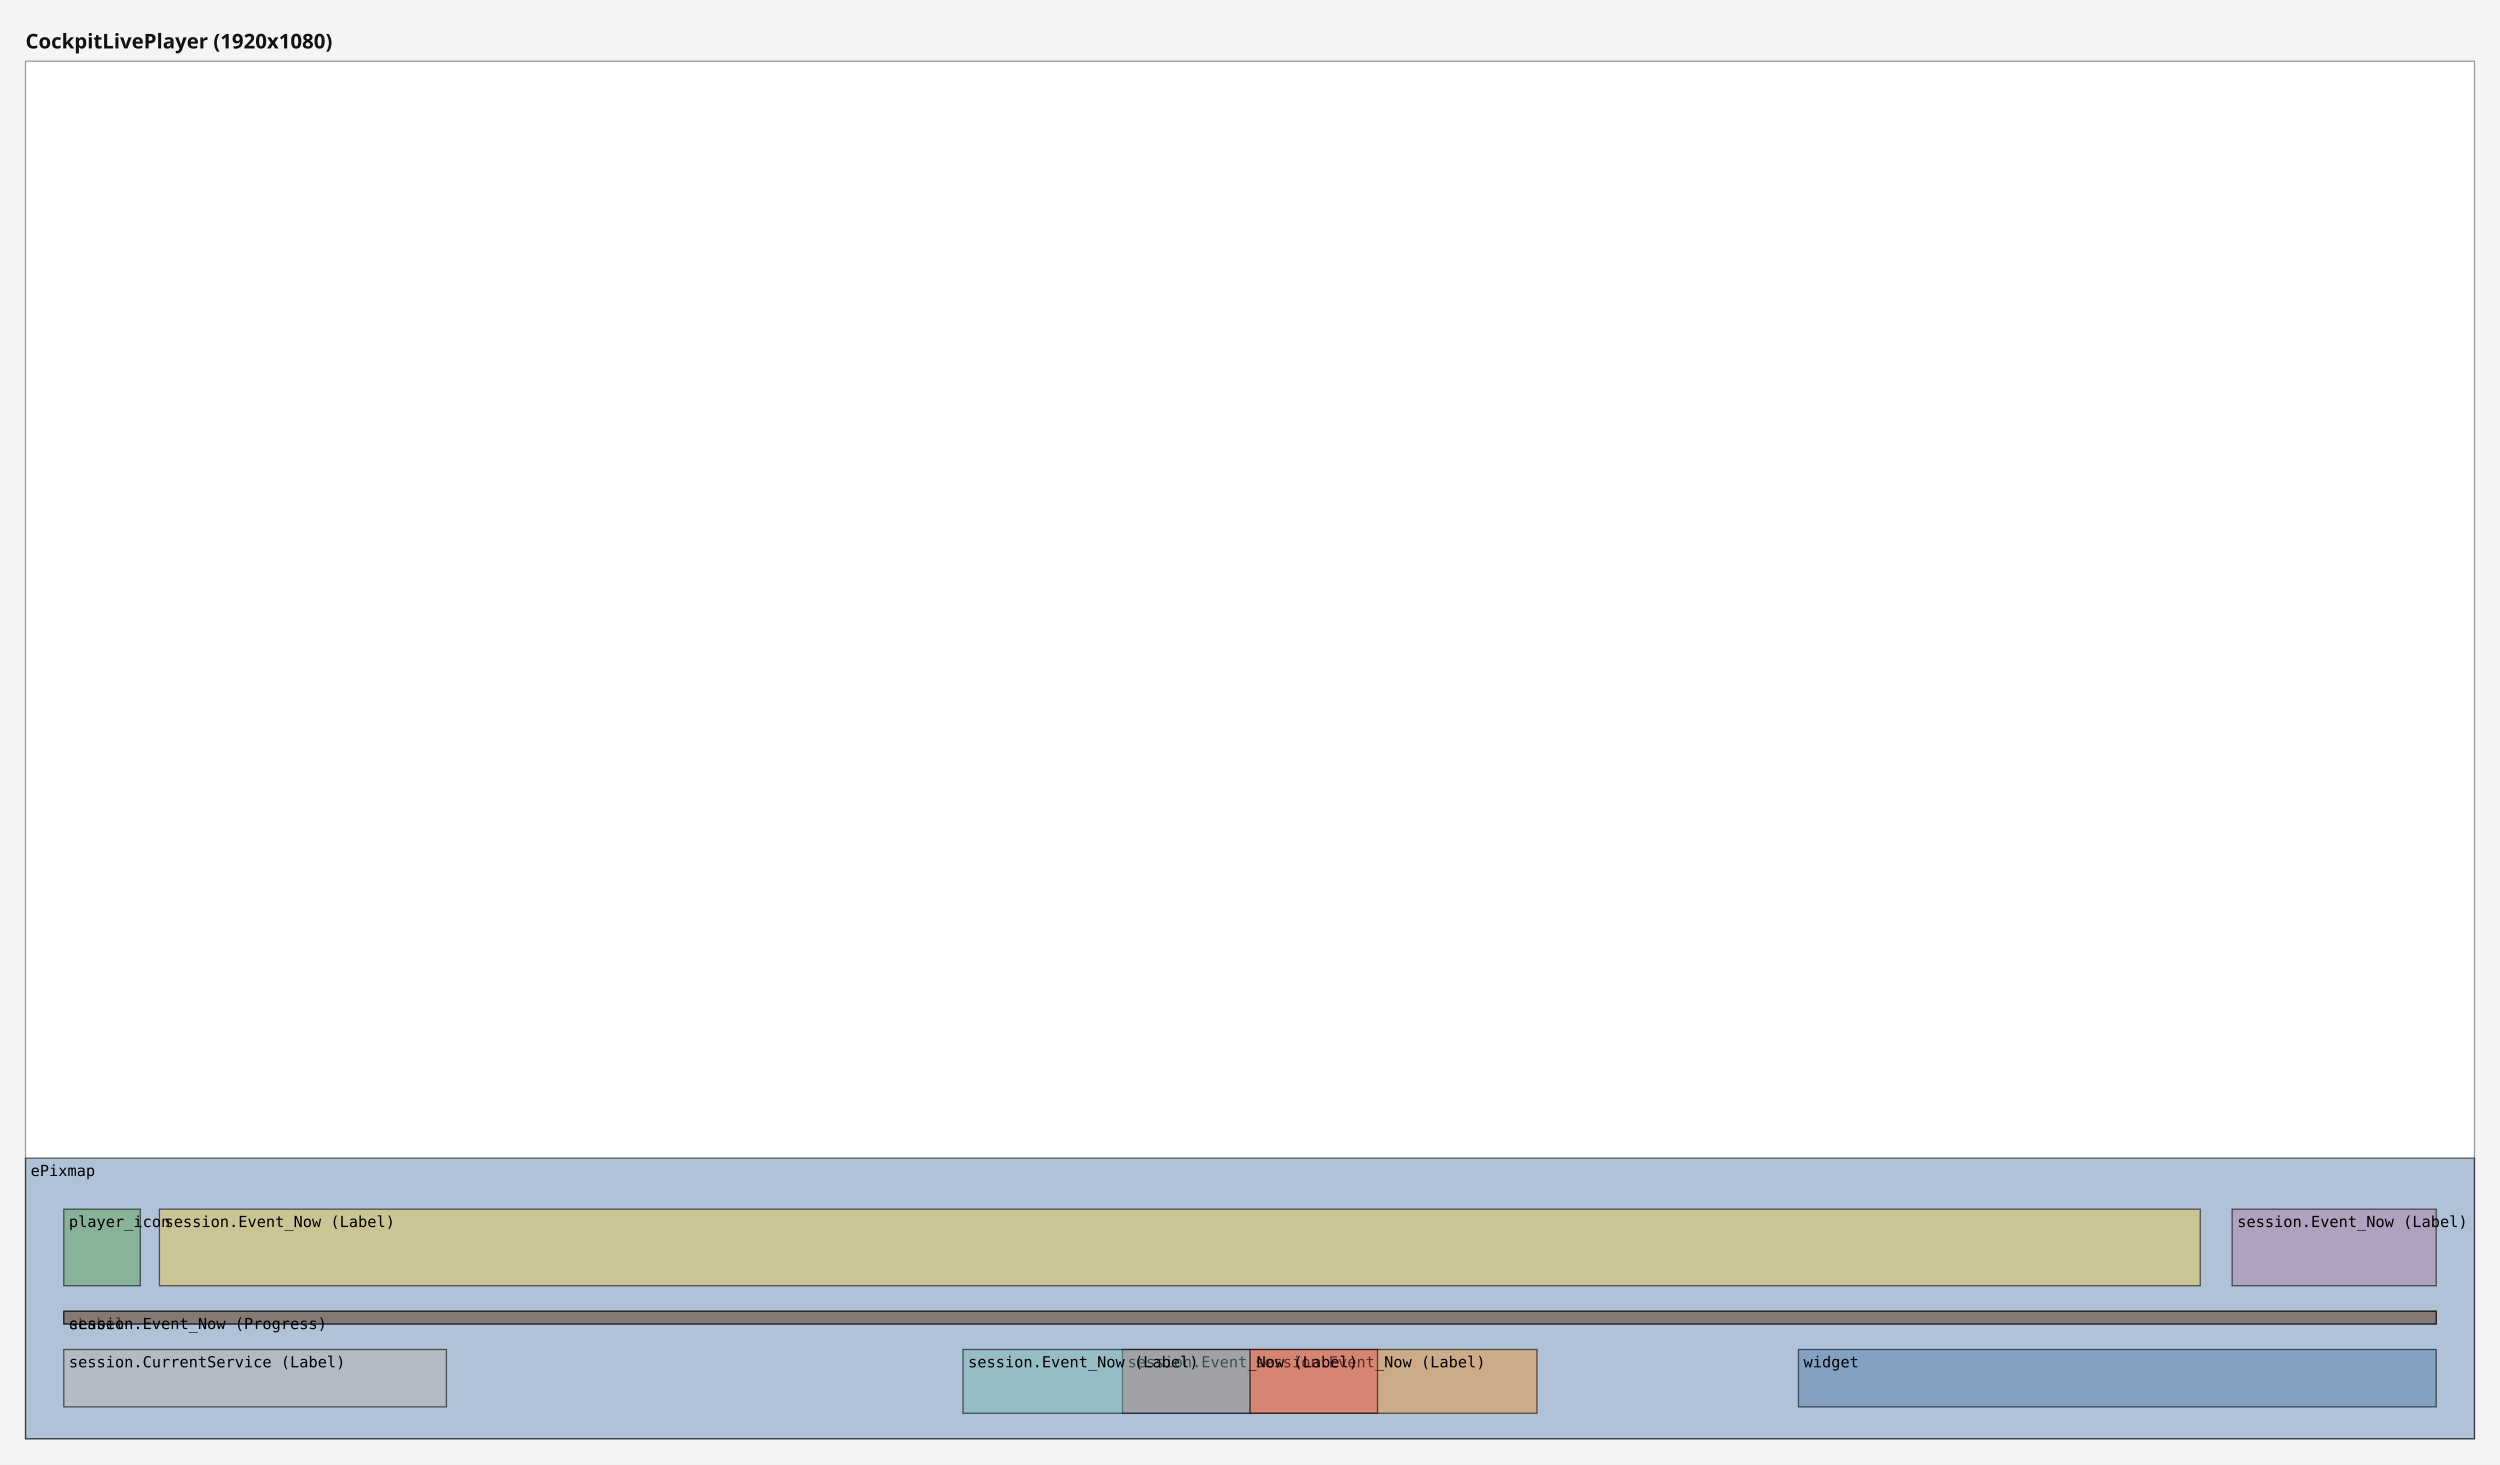
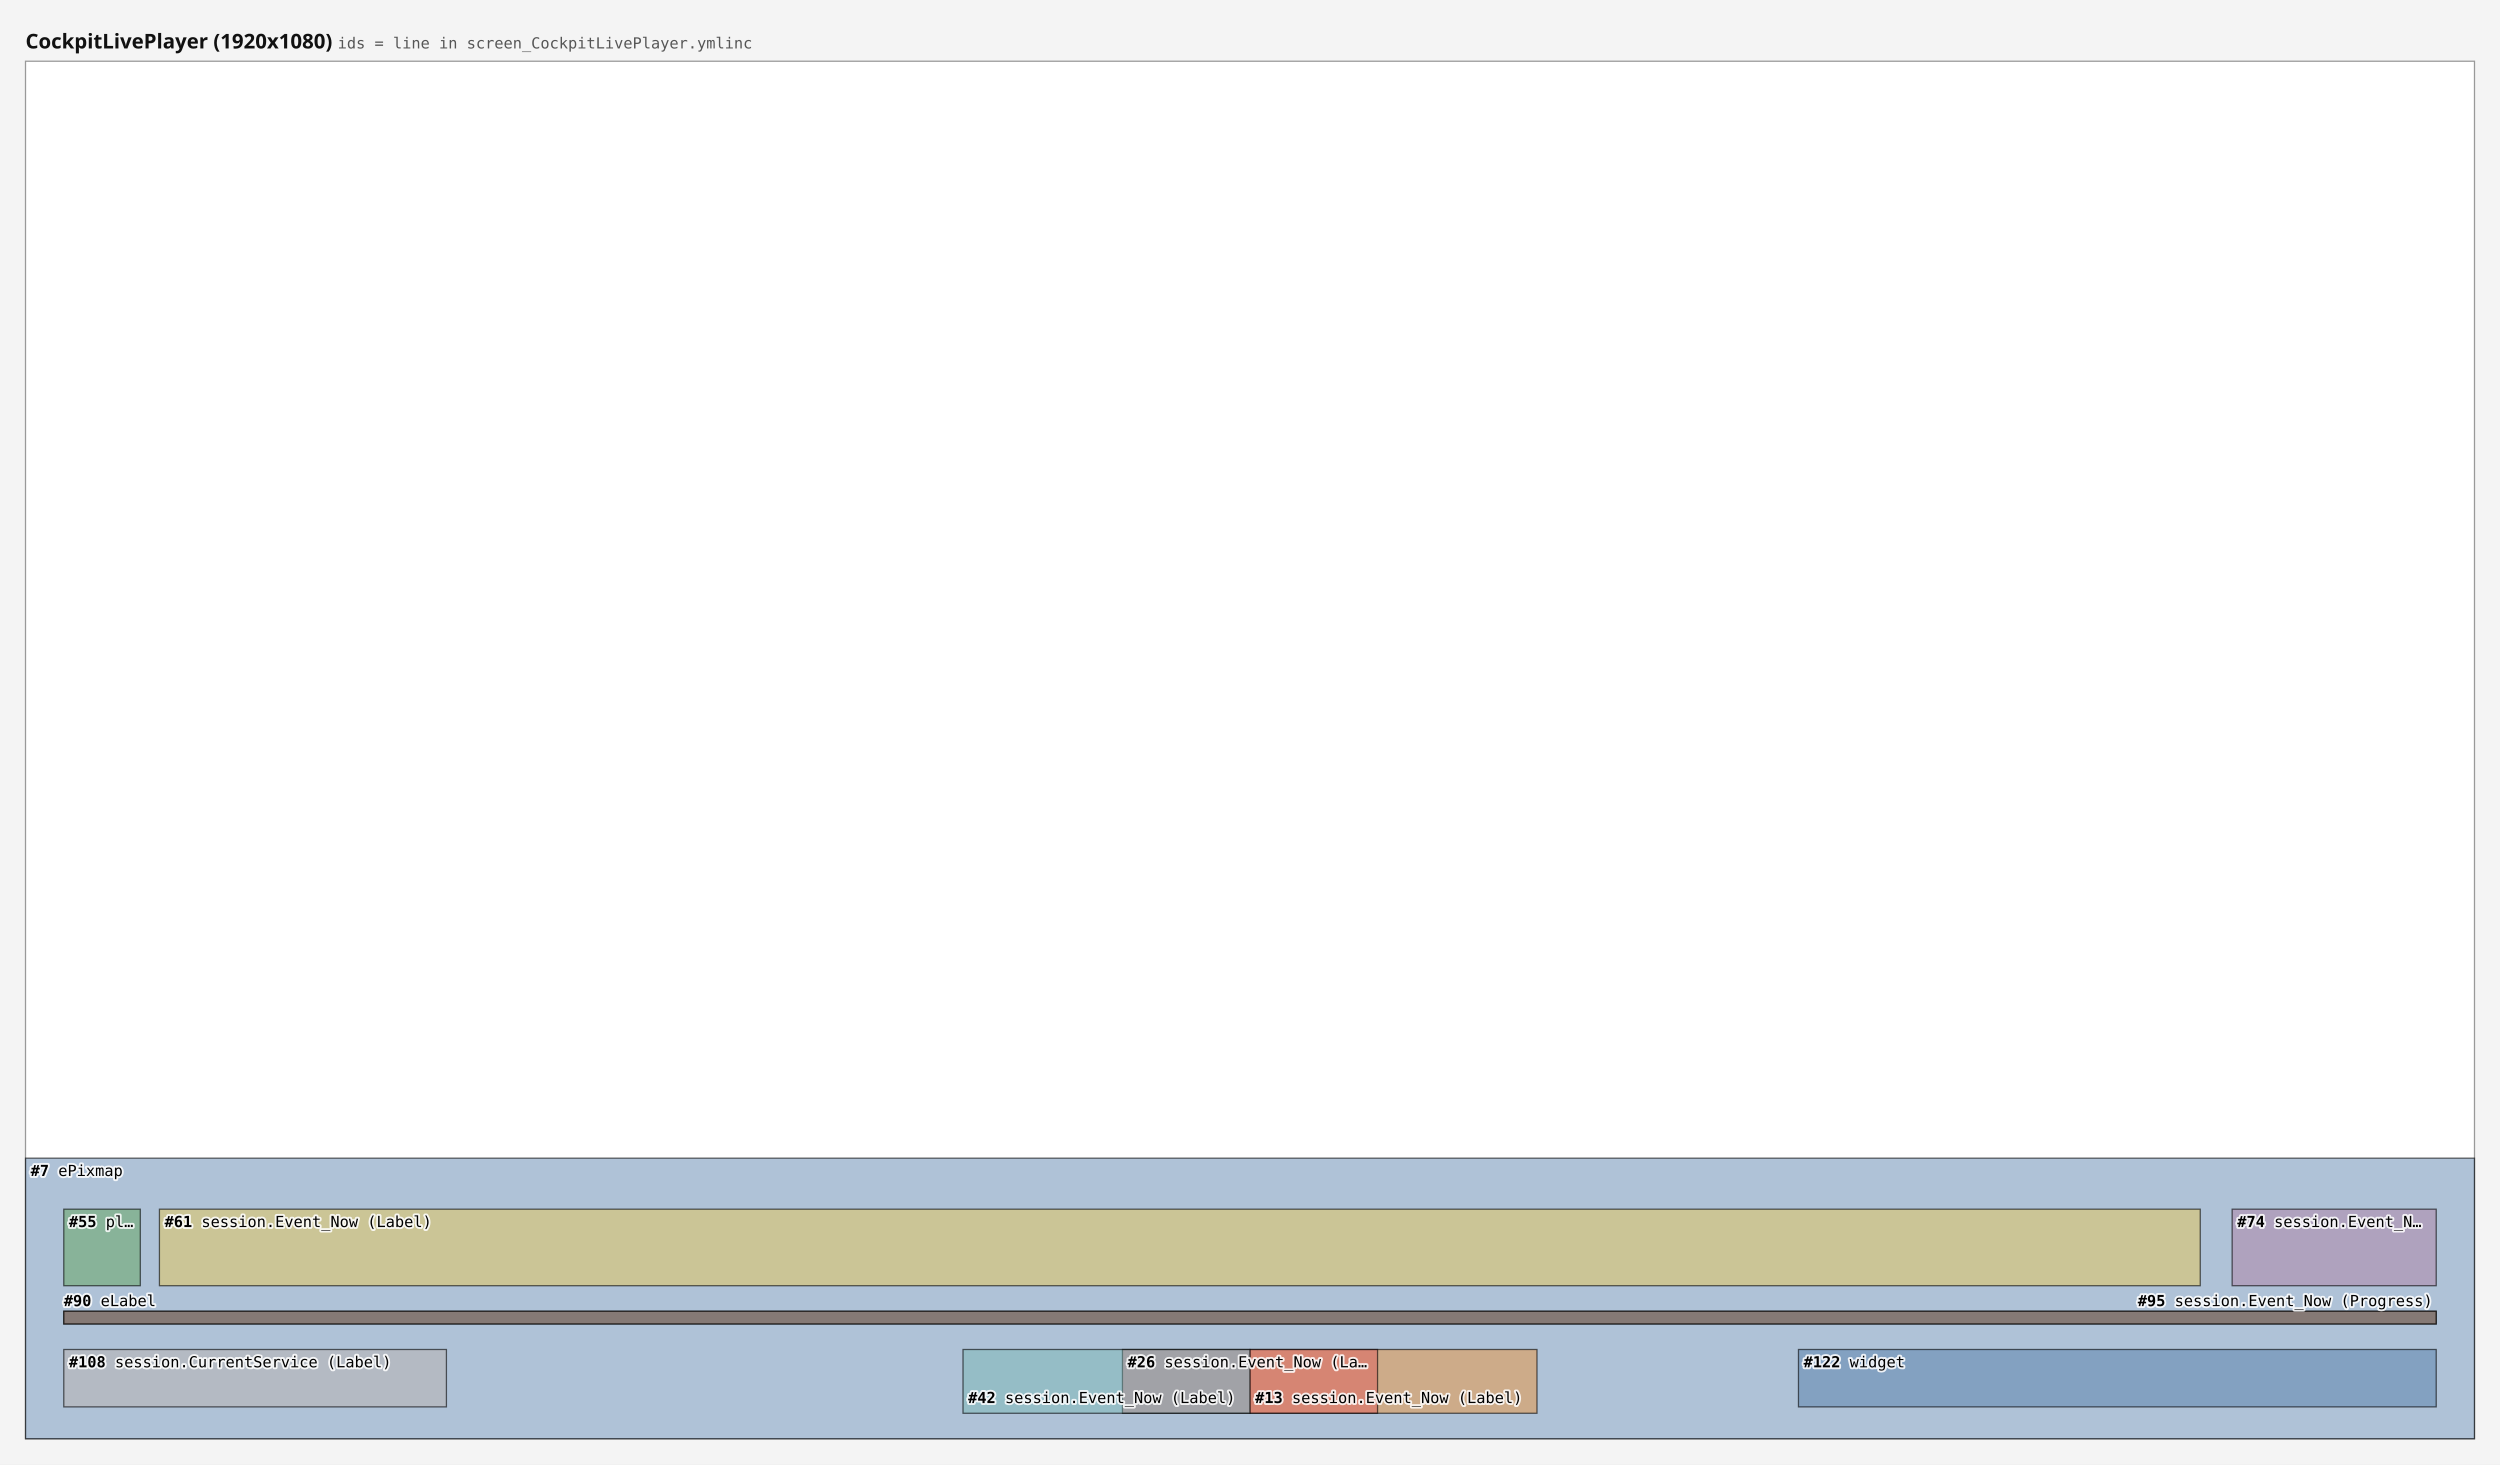
<svg xmlns="http://www.w3.org/2000/svg" width="1960" height="1148" viewBox="0 0 1960 1148">
  <rect x="0" y="0" width="1960" height="1148" fill="#f4f4f4" />
-   <text x="20" y="38" font-family="sans-serif" font-size="16" font-weight="bold" fill="#111111">CockpitLivePlayer (1920x1080)</text>
+   <text x="20" y="38" font-family="sans-serif" font-size="16" font-weight="bold" fill="#111111">CockpitLivePlayer (1920x1080) <tspan font-family="monospace" font-size="12" font-weight="normal" fill="#555555">ids = line in screen_CockpitLivePlayer.ymlinc</tspan>
+   </text>
  <g data-screen="0" transform="translate(20,48)">
    <rect x="0" y="0" width="1920" height="1080" fill="#ffffff" stroke="#999999" stroke-width="1" />
-     <g>
-       <rect data-ref="0:0" x="0" y="860" width="1920" height="220" fill="#4e79a7" fill-opacity="0.45" stroke="#000000" stroke-opacity="0.6" stroke-width="1" />
-       <text x="4" y="874" font-family="monospace" font-size="12" fill="#000000">ePixmap</text>
-     </g>
-     <g>
-       <rect data-ref="0:1" x="960" y="1010" width="225" height="50" fill="#f28e2b" fill-opacity="0.45" stroke="#000000" stroke-opacity="0.6" stroke-width="1" />
-       <text x="964" y="1024" font-family="monospace" font-size="12" fill="#000000">session.Event_Now (Label)</text>
-     </g>
-     <g>
-       <rect data-ref="0:2" x="860" y="1010" width="200" height="50" fill="#e15759" fill-opacity="0.45" stroke="#000000" stroke-opacity="0.6" stroke-width="1" />
-       <text x="864" y="1024" font-family="monospace" font-size="12" fill="#000000">session.Event_Now (Label)</text>
-     </g>
-     <g>
-       <rect data-ref="0:3" x="735" y="1010" width="225" height="50" fill="#76b7b2" fill-opacity="0.45" stroke="#000000" stroke-opacity="0.6" stroke-width="1" />
-       <text x="739" y="1024" font-family="monospace" font-size="12" fill="#000000">session.Event_Now (Label)</text>
-     </g>
-     <g>
-       <rect data-ref="0:5" x="105" y="900" width="1600" height="60" fill="#edc948" fill-opacity="0.45" stroke="#000000" stroke-opacity="0.6" stroke-width="1" />
-       <text x="109" y="914" font-family="monospace" font-size="12" fill="#000000">session.Event_Now (Label)</text>
-     </g>
-     <g>
-       <rect data-ref="0:6" x="1730" y="900" width="160" height="60" fill="#b07aa1" fill-opacity="0.45" stroke="#000000" stroke-opacity="0.6" stroke-width="1" />
-       <text x="1734" y="914" font-family="monospace" font-size="12" fill="#000000">session.Event_Now (Label)</text>
-     </g>
-     <g>
-       <rect data-ref="0:7" x="30" y="980" width="1860" height="10" fill="#2c2c2c" fill-opacity="0.45" stroke="#000000" stroke-opacity="0.6" stroke-width="1" />
-       <text x="34" y="994" font-family="monospace" font-size="12" fill="#000000">eLabel</text>
-     </g>
-     <g>
-       <rect data-ref="0:4" x="30" y="900" width="60" height="60" fill="#59a14f" fill-opacity="0.45" stroke="#000000" stroke-opacity="0.6" stroke-width="1" />
-       <text x="34" y="914" font-family="monospace" font-size="12" fill="#000000">player_icon</text>
-     </g>
-     <g>
-       <rect data-ref="0:8" x="30" y="980" width="1860" height="10" fill="#9c755f" fill-opacity="0.45" stroke="#000000" stroke-opacity="0.6" stroke-width="1" />
-       <text x="34" y="994" font-family="monospace" font-size="12" fill="#000000">session.Event_Now (Progress)</text>
-     </g>
-     <g>
-       <rect data-ref="0:9" x="30" y="1010" width="300" height="45" fill="#bab0ac" fill-opacity="0.45" stroke="#000000" stroke-opacity="0.6" stroke-width="1" />
-       <text x="34" y="1024" font-family="monospace" font-size="12" fill="#000000">session.CurrentService (Label)</text>
-     </g>
-     <g>
-       <rect data-ref="0:10" x="1390" y="1010" width="500" height="45" fill="#4e79a7" fill-opacity="0.45" stroke="#000000" stroke-opacity="0.6" stroke-width="1" />
-       <text x="1394" y="1024" font-family="monospace" font-size="12" fill="#000000">widget</text>
+     <rect data-ref="0:0" data-src="screen_CockpitLivePlayer.ymlinc:7" x="0" y="860" width="1920" height="220" fill="#4e79a7" fill-opacity="0.45" stroke="#000000" stroke-opacity="0.6" stroke-width="1" />
+     <rect data-ref="0:1" data-src="screen_CockpitLivePlayer.ymlinc:13" x="960" y="1010" width="225" height="50" fill="#f28e2b" fill-opacity="0.45" stroke="#000000" stroke-opacity="0.6" stroke-width="1" />
+     <rect data-ref="0:2" data-src="screen_CockpitLivePlayer.ymlinc:26" x="860" y="1010" width="200" height="50" fill="#e15759" fill-opacity="0.45" stroke="#000000" stroke-opacity="0.6" stroke-width="1" />
+     <rect data-ref="0:3" data-src="screen_CockpitLivePlayer.ymlinc:42" x="735" y="1010" width="225" height="50" fill="#76b7b2" fill-opacity="0.45" stroke="#000000" stroke-opacity="0.6" stroke-width="1" />
+     <rect data-ref="0:5" data-src="screen_CockpitLivePlayer.ymlinc:61" x="105" y="900" width="1600" height="60" fill="#edc948" fill-opacity="0.45" stroke="#000000" stroke-opacity="0.6" stroke-width="1" />
+     <rect data-ref="0:6" data-src="screen_CockpitLivePlayer.ymlinc:74" x="1730" y="900" width="160" height="60" fill="#b07aa1" fill-opacity="0.45" stroke="#000000" stroke-opacity="0.6" stroke-width="1" />
+     <rect data-ref="0:7" data-src="screen_CockpitLivePlayer.ymlinc:90" x="30" y="980" width="1860" height="10" fill="#2c2c2c" fill-opacity="0.45" stroke="#000000" stroke-opacity="0.6" stroke-width="1" />
+     <rect data-ref="0:4" data-src="screen_CockpitLivePlayer.ymlinc:55" x="30" y="900" width="60" height="60" fill="#59a14f" fill-opacity="0.45" stroke="#000000" stroke-opacity="0.6" stroke-width="1" />
+     <rect data-ref="0:8" data-src="screen_CockpitLivePlayer.ymlinc:95" x="30" y="980" width="1860" height="10" fill="#9c755f" fill-opacity="0.45" stroke="#000000" stroke-opacity="0.6" stroke-width="1" />
+     <rect data-ref="0:9" data-src="screen_CockpitLivePlayer.ymlinc:108" x="30" y="1010" width="300" height="45" fill="#bab0ac" fill-opacity="0.45" stroke="#000000" stroke-opacity="0.6" stroke-width="1" />
+     <rect data-ref="0:10" data-src="screen_CockpitLivePlayer.ymlinc:122" x="1390" y="1010" width="500" height="45" fill="#4e79a7" fill-opacity="0.45" stroke="#000000" stroke-opacity="0.6" stroke-width="1" />
+     <g pointer-events="none" font-family="monospace" font-size="12" fill="#000000" stroke="#ffffff" stroke-width="3" stroke-opacity="0.85" stroke-linejoin="round" paint-order="stroke">
+       <text x="4" y="874">
+         <tspan font-weight="bold">#7</tspan> ePixmap</text>
+       <text x="964" y="1052">
+         <tspan font-weight="bold">#13</tspan> session.Event_Now (Label)</text>
+       <text x="864" y="1024">
+         <tspan font-weight="bold">#26</tspan> session.Event_Now (La…</text>
+       <text x="739" y="1052">
+         <tspan font-weight="bold">#42</tspan> session.Event_Now (Label)</text>
+       <text x="109" y="914">
+         <tspan font-weight="bold">#61</tspan> session.Event_Now (Label)</text>
+       <text x="1734" y="914">
+         <tspan font-weight="bold">#74</tspan> session.Event_N…</text>
+       <text x="30" y="976">
+         <tspan font-weight="bold">#90</tspan> eLabel</text>
+       <text x="34" y="914">
+         <tspan font-weight="bold">#55</tspan> pl…</text>
+       <text x="1656" y="976">
+         <tspan font-weight="bold">#95</tspan> session.Event_Now (Progress)</text>
+       <text x="34" y="1024">
+         <tspan font-weight="bold">#108</tspan> session.CurrentService (Label)</text>
+       <text x="1394" y="1024">
+         <tspan font-weight="bold">#122</tspan> widget</text>
    </g>
  </g>
</svg>
